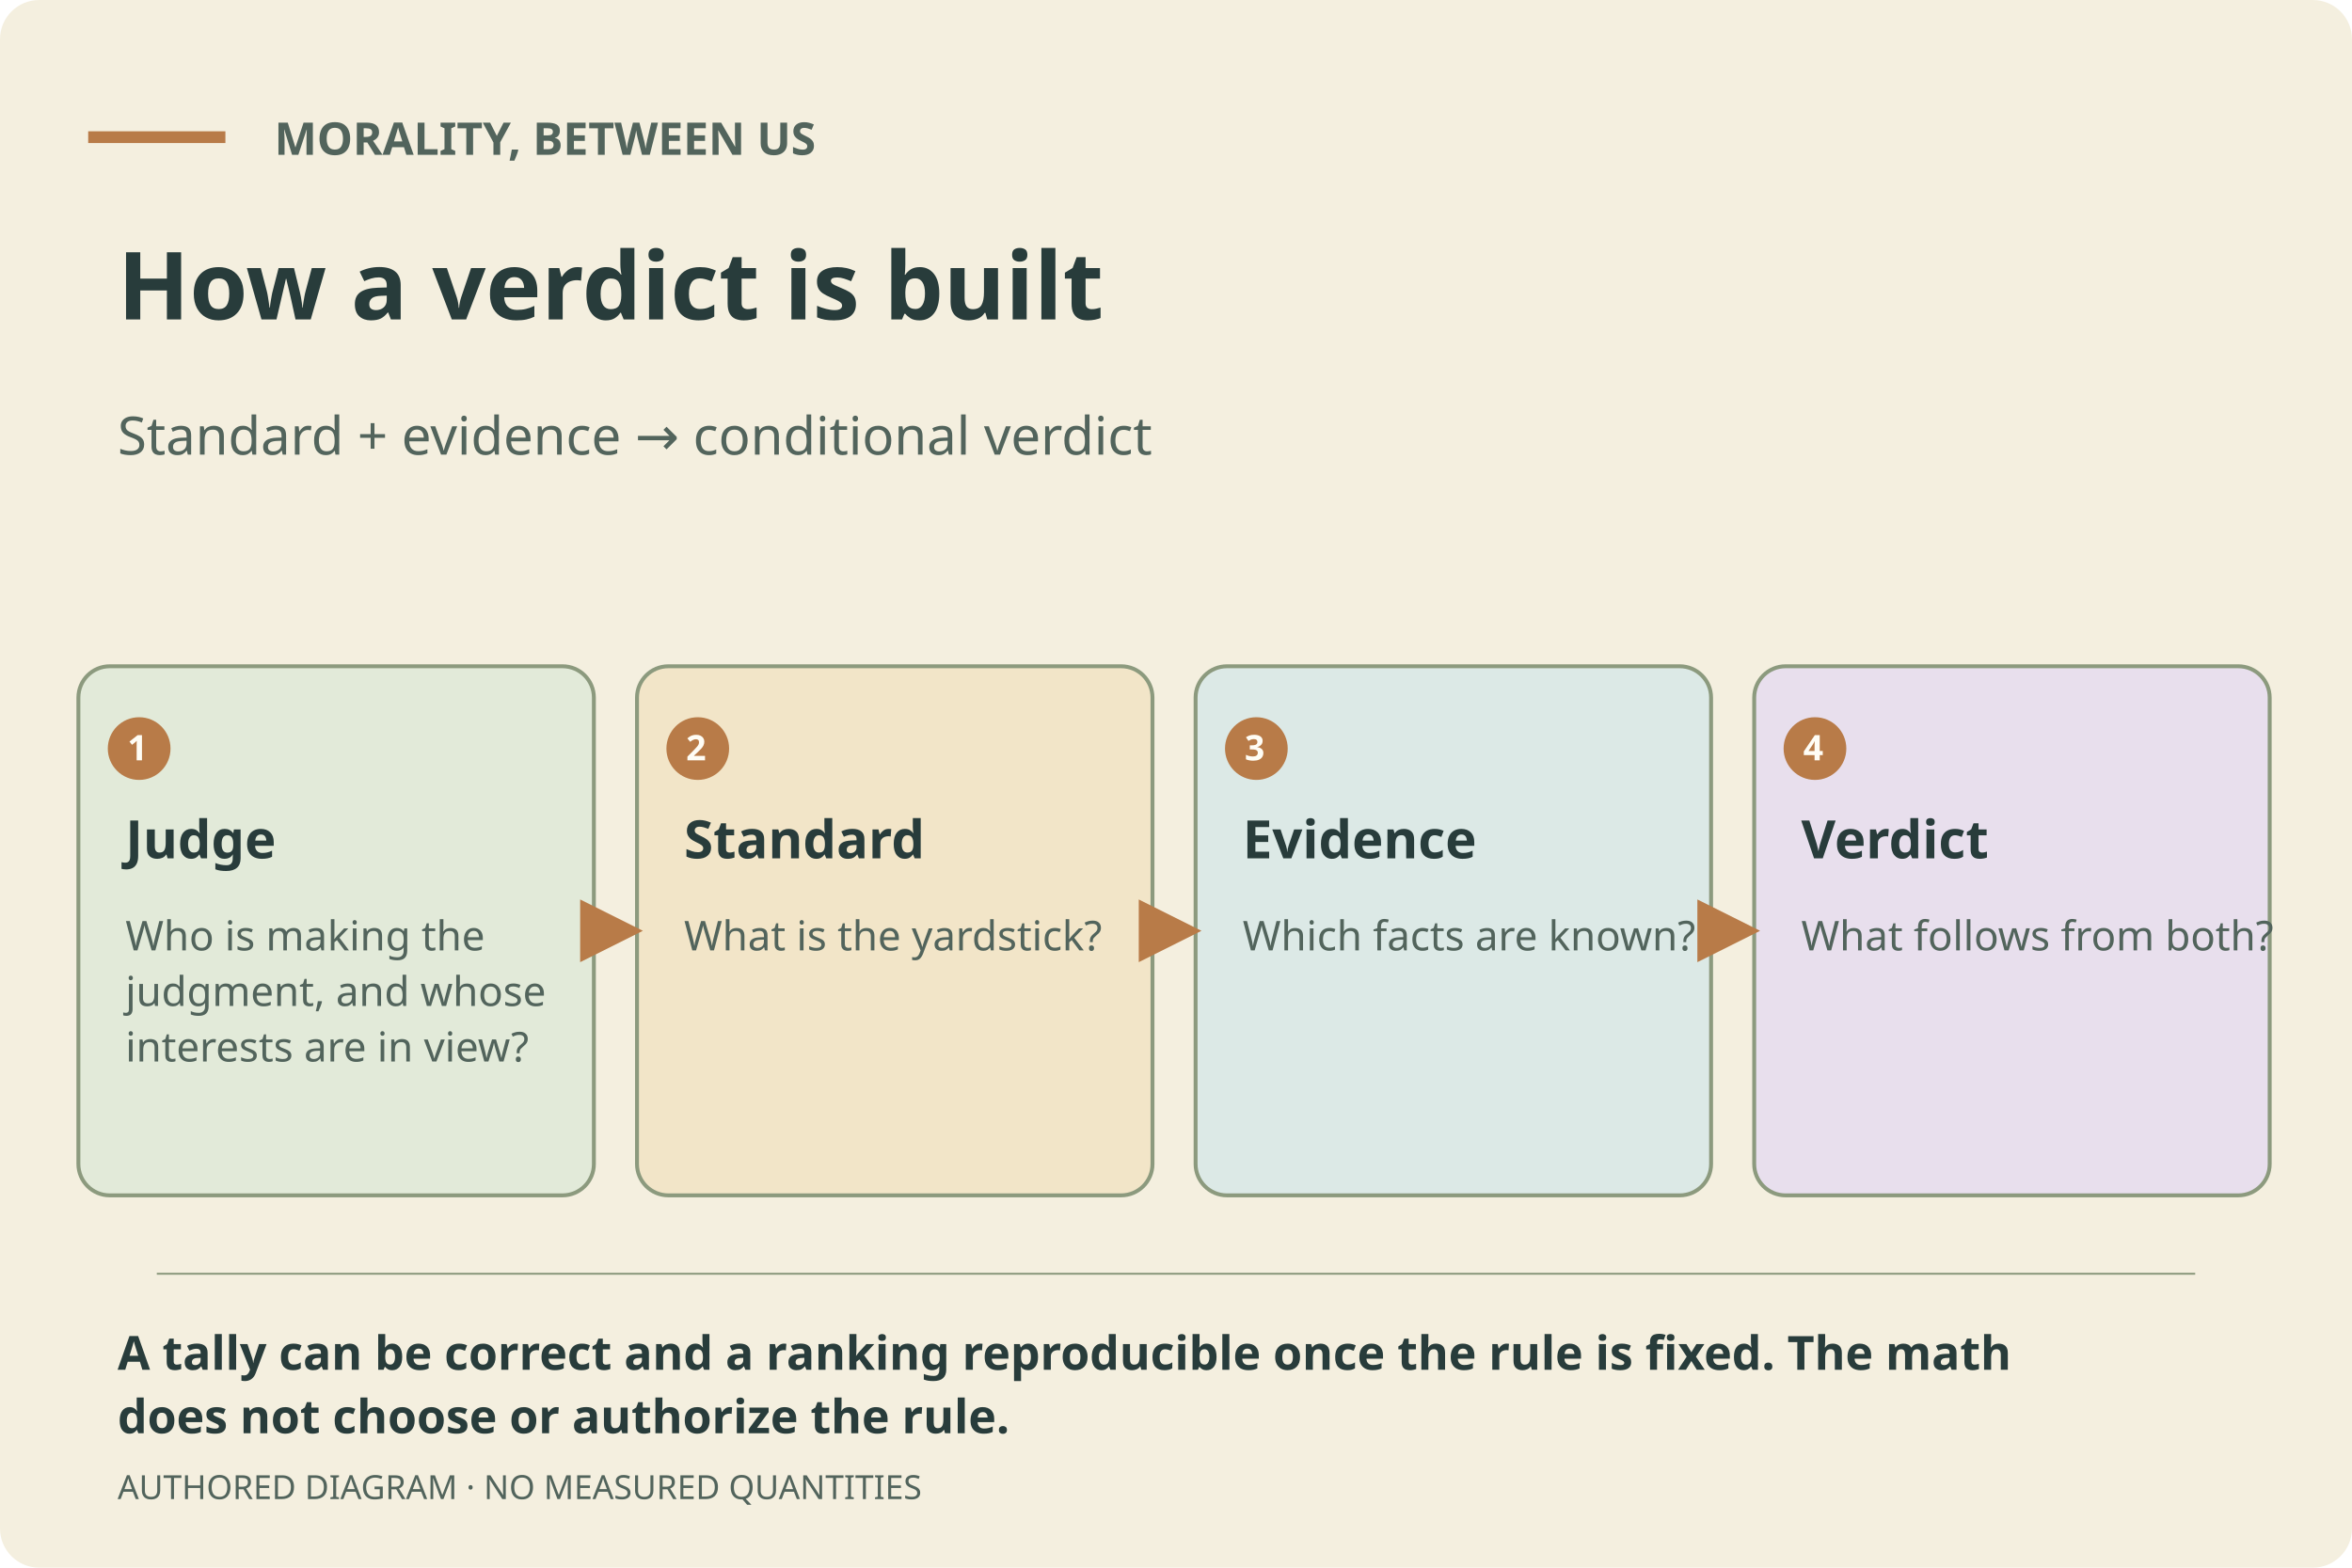
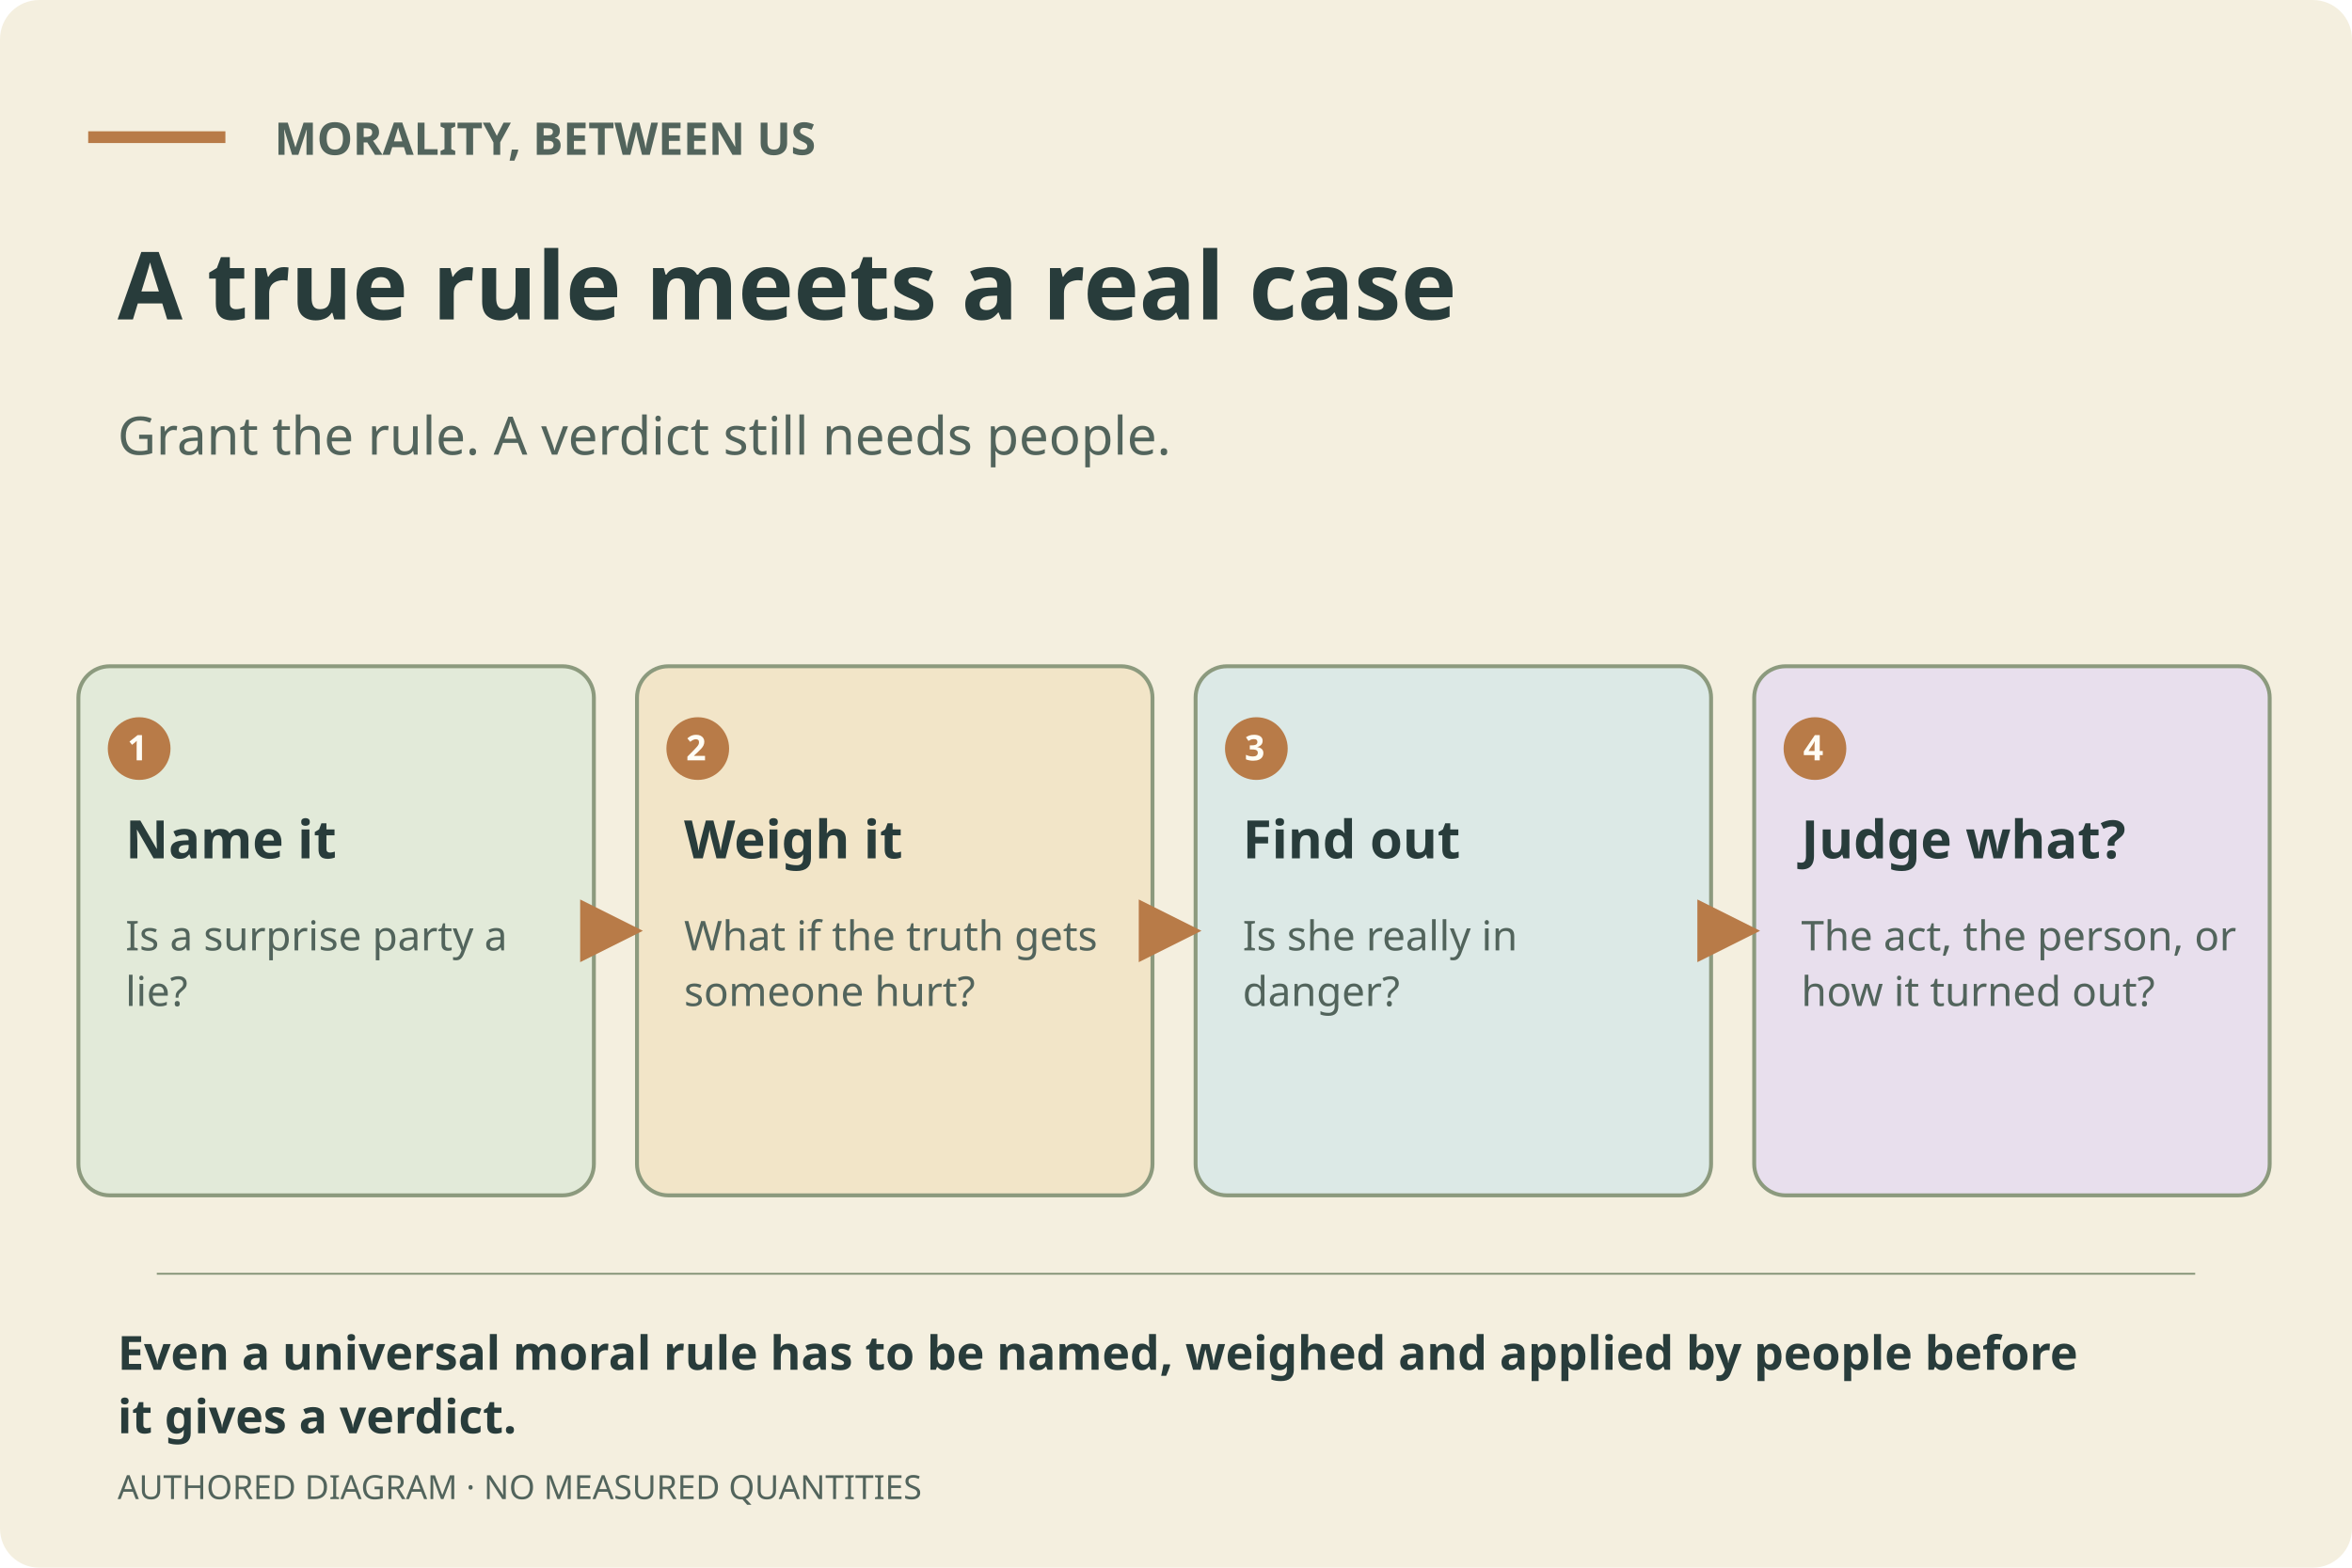
- <svg xmlns="http://www.w3.org/2000/svg" width="1200" height="800" viewBox="0 0 1200 800" role="img" aria-label="How a verdict is built">
+ <svg xmlns="http://www.w3.org/2000/svg" width="1200" height="800" viewBox="0 0 1200 800" role="img" aria-label="A true rule meets a real case">
  <defs>
    <marker id="next" markerWidth="8" markerHeight="8" refX="6" refY="4" orient="auto">
      <path d="M0 0 8 4 0 8Z" fill="#b87b48" />
    </marker>
  </defs>
  <rect width="1200" height="800" rx="20" fill="#f4efdf" />
  <path d="M45 70h70" stroke="#b87b48" stroke-width="6" />
  <text x="140" y="79" fill="#52645c" font-size="23" font-weight="600" font-family="system-ui,sans-serif">
    <tspan x="140" dy="0">MORALITY, BETWEEN US</tspan>
  </text>
  <text x="60" y="163" fill="#283c3b" font-size="48" font-weight="650" font-family="system-ui,sans-serif">
-     <tspan x="60" dy="0">How a verdict is built</tspan>
+     <tspan x="60" dy="0">A true rule meets a real case</tspan>
  </text>
  <text x="60" y="232" fill="#52645c" font-size="27" font-weight="400" font-family="system-ui,sans-serif">
-     <tspan x="60" dy="0">Standard + evidence → conditional verdict</tspan>
+     <tspan x="60" dy="0">Grant the rule. A verdict still needs people.</tspan>
  </text>
  <rect x="40" y="340" width="263" height="270" rx="16" fill="#e2ead9" stroke="#8c9a7e" stroke-width="2" />
  <circle cx="71" cy="382" r="16" fill="#b87b48" />
  <text x="65" y="388" fill="#fffdf5" font-size="18" font-weight="700" font-family="system-ui,sans-serif">
    <tspan x="65" dy="0">1</tspan>
  </text>
  <text x="64" y="438" fill="#283c3b" font-size="27" font-weight="700" font-family="system-ui,sans-serif">
-     <tspan x="64" dy="0">Judge</tspan>
+     <tspan x="64" dy="0">Name it</tspan>
  </text>
  <text x="64" y="485" fill="#52645c" font-size="21" font-weight="400" font-family="system-ui,sans-serif">
-     <tspan x="64" dy="0">Who is making the</tspan>
-     <tspan x="64" dy="28.35">judgment, and whose</tspan>
-     <tspan x="64" dy="28.35">interests are in view?</tspan>
+     <tspan x="64" dy="0">Is a surprise party a</tspan>
+     <tspan x="64" dy="28.35">lie?</tspan>
  </text>
  <rect x="325" y="340" width="263" height="270" rx="16" fill="#f2e5c8" stroke="#8c9a7e" stroke-width="2" />
  <circle cx="356" cy="382" r="16" fill="#b87b48" />
  <text x="350" y="388" fill="#fffdf5" font-size="18" font-weight="700" font-family="system-ui,sans-serif">
    <tspan x="350" dy="0">2</tspan>
  </text>
  <text x="349" y="438" fill="#283c3b" font-size="27" font-weight="700" font-family="system-ui,sans-serif">
-     <tspan x="349" dy="0">Standard</tspan>
+     <tspan x="349" dy="0">Weigh it</tspan>
  </text>
  <text x="349" y="485" fill="#52645c" font-size="21" font-weight="400" font-family="system-ui,sans-serif">
-     <tspan x="349" dy="0">What is the yardstick?</tspan>
+     <tspan x="349" dy="0">What if the truth gets</tspan>
+     <tspan x="349" dy="28.35">someone hurt?</tspan>
  </text>
  <rect x="610" y="340" width="263" height="270" rx="16" fill="#dce9e6" stroke="#8c9a7e" stroke-width="2" />
  <circle cx="641" cy="382" r="16" fill="#b87b48" />
  <text x="635" y="388" fill="#fffdf5" font-size="18" font-weight="700" font-family="system-ui,sans-serif">
    <tspan x="635" dy="0">3</tspan>
  </text>
  <text x="634" y="438" fill="#283c3b" font-size="27" font-weight="700" font-family="system-ui,sans-serif">
-     <tspan x="634" dy="0">Evidence</tspan>
+     <tspan x="634" dy="0">Find out</tspan>
  </text>
  <text x="634" y="485" fill="#52645c" font-size="21" font-weight="400" font-family="system-ui,sans-serif">
-     <tspan x="634" dy="0">Which facts are known?</tspan>
+     <tspan x="634" dy="0">Is she really in</tspan>
+     <tspan x="634" dy="28.35">danger?</tspan>
  </text>
  <rect x="895" y="340" width="263" height="270" rx="16" fill="#e8dfed" stroke="#8c9a7e" stroke-width="2" />
  <circle cx="926" cy="382" r="16" fill="#b87b48" />
  <text x="920" y="388" fill="#fffdf5" font-size="18" font-weight="700" font-family="system-ui,sans-serif">
    <tspan x="920" dy="0">4</tspan>
  </text>
  <text x="919" y="438" fill="#283c3b" font-size="27" font-weight="700" font-family="system-ui,sans-serif">
-     <tspan x="919" dy="0">Verdict</tspan>
+     <tspan x="919" dy="0">Judge what?</tspan>
  </text>
  <text x="919" y="485" fill="#52645c" font-size="21" font-weight="400" font-family="system-ui,sans-serif">
-     <tspan x="919" dy="0">What follows from both?</tspan>
+     <tspan x="919" dy="0">The act, the person, or</tspan>
+     <tspan x="919" dy="28.35">how it turned out?</tspan>
  </text>
  <path d="M 305 475 H 320" fill="none" stroke="#b87b48" stroke-width="4" marker-end="url(#next)" />
  <path d="M 590 475 H 605" fill="none" stroke="#b87b48" stroke-width="4" marker-end="url(#next)" />
  <path d="M 875 475 H 890" fill="none" stroke="#b87b48" stroke-width="4" marker-end="url(#next)" />
  <path d="M80 650h1040" stroke="#8c9a7e" />
  <text x="60" y="699" fill="#283c3b" font-size="24" font-weight="600" font-family="system-ui,sans-serif">
-     <tspan x="60" dy="0">A tally can be correct and a ranking reproducible once the rule is fixed. The math</tspan>
-     <tspan x="60" dy="32.4">does not choose or authorize the rule.</tspan>
+     <tspan x="60" dy="0">Even a universal moral rule has to be named, weighed and applied by people before</tspan>
+     <tspan x="60" dy="32.4">it gives a verdict.</tspan>
  </text>
  <text x="60" y="765" fill="#52645c" font-size="17" font-weight="400" font-family="system-ui,sans-serif">
    <tspan x="60" dy="0">AUTHORED DIAGRAM · NO MEASURED QUANTITIES</tspan>
  </text>
</svg>
